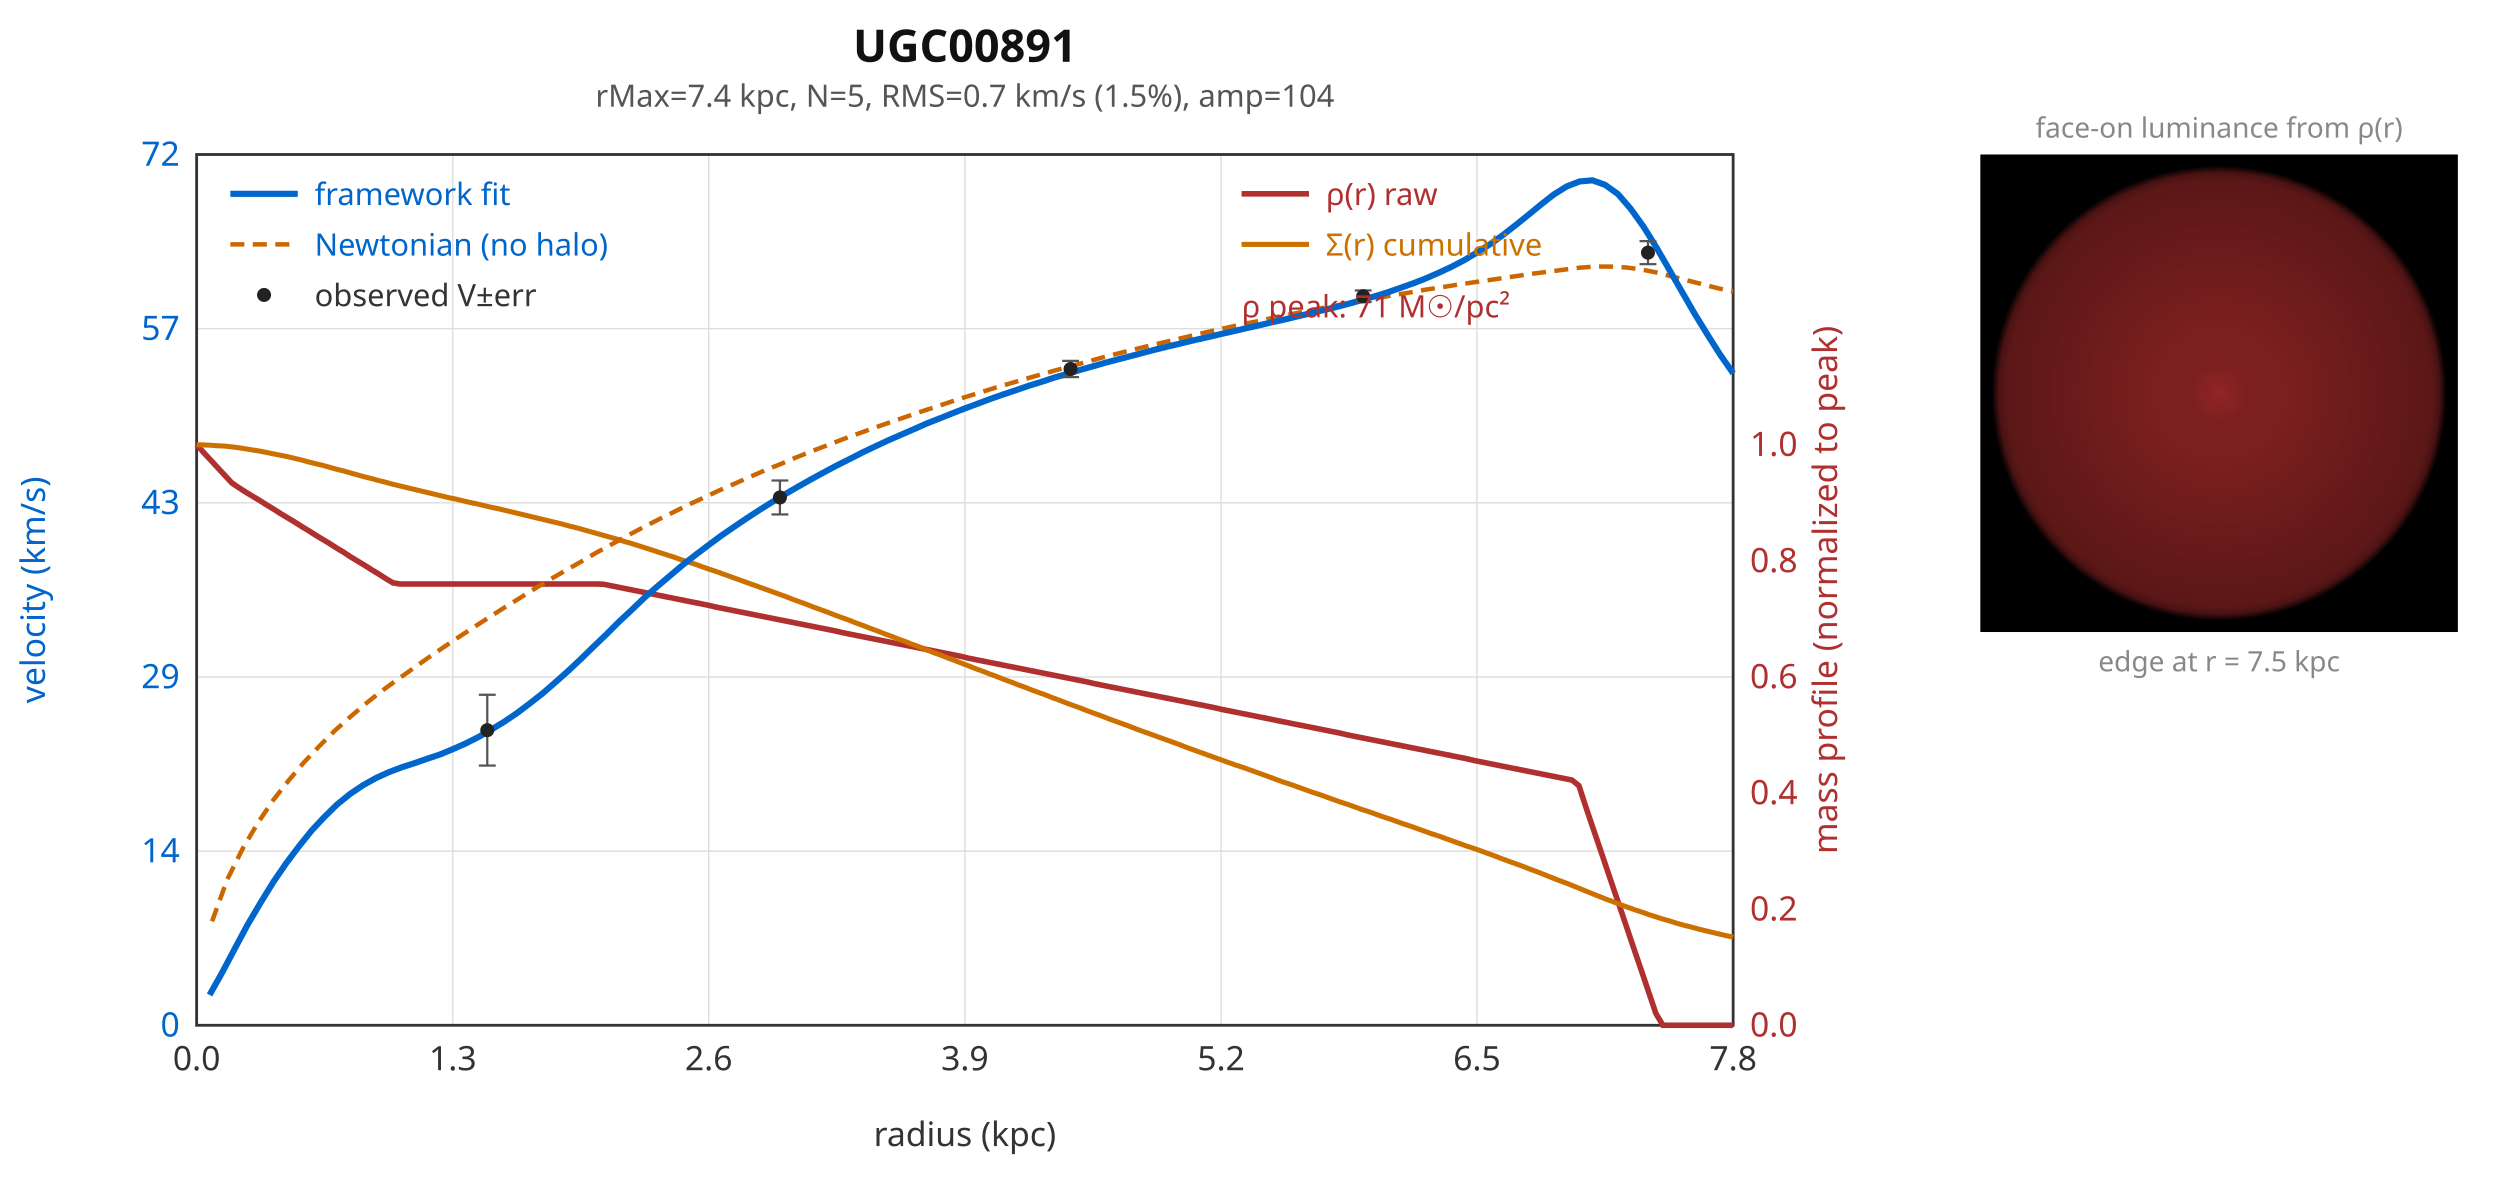
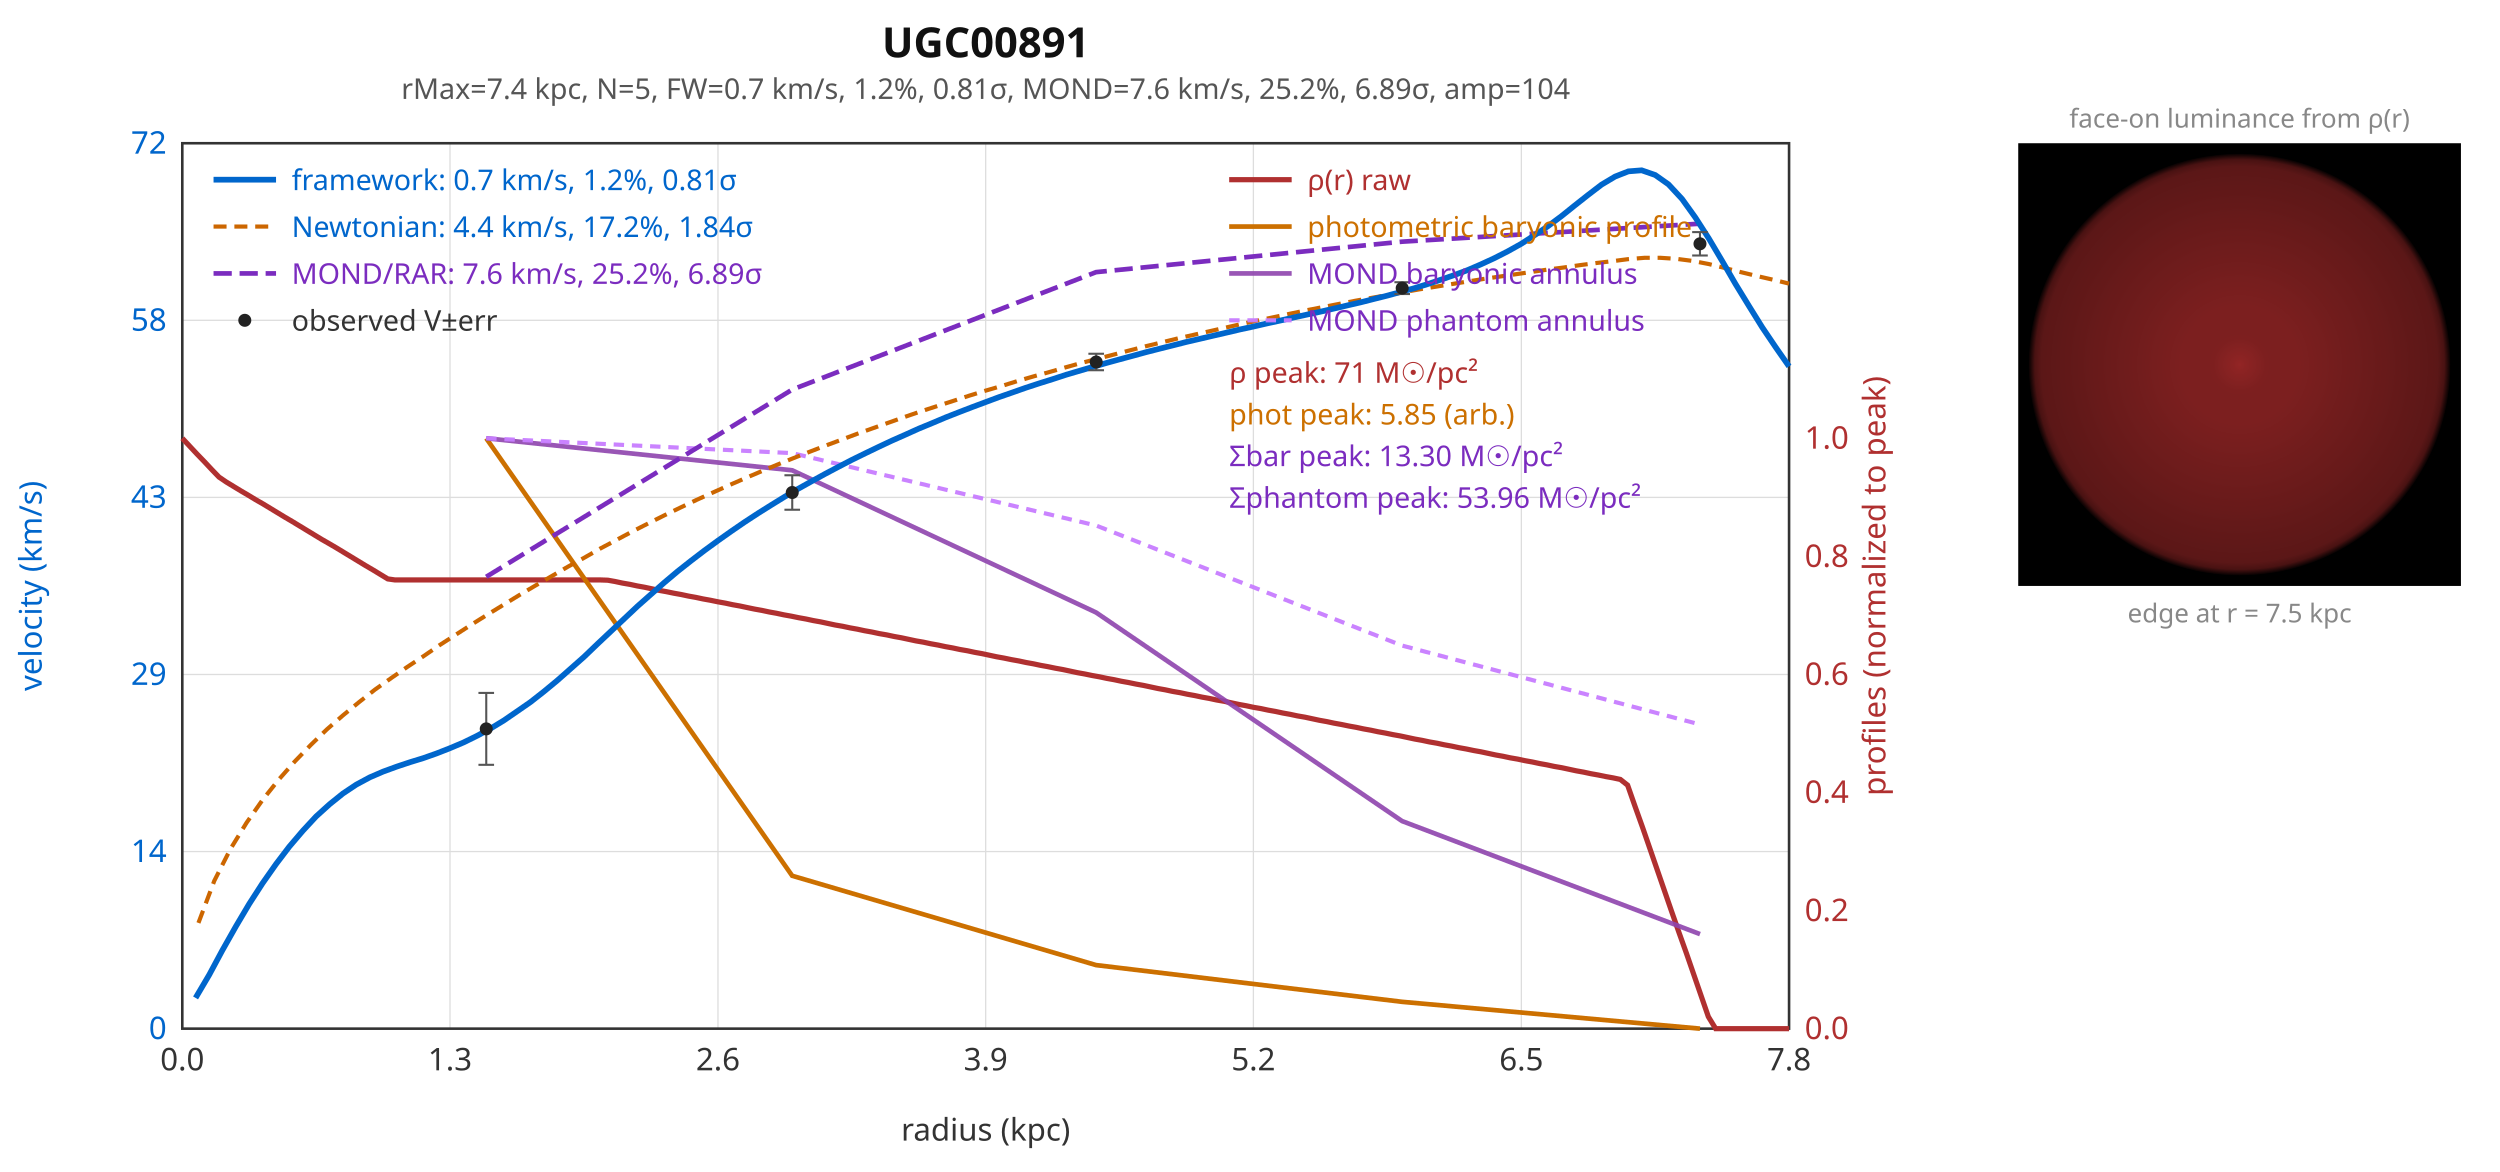
- <svg xmlns="http://www.w3.org/2000/svg" viewBox="0 0 890 420" width="890" height="420" font-family="sans-serif" font-size="12">
+ <svg xmlns="http://www.w3.org/2000/svg" viewBox="0 0 960 450" width="960" height="450" font-family="sans-serif" font-size="12">
  <style>
  .ax { stroke: #333; stroke-width: 1; fill: none; }
  .grid { stroke: #ddd; stroke-width: 0.5; fill: none; }
  .lbl { fill: #333; }
  .lbl-l { fill: #0066cc; }
  .lbl-r { fill: #b03030; }
  .obs { fill: #222; }
  .err { stroke: #555; stroke-width: 0.8; fill: none; }
  .fw { stroke: #0066cc; stroke-width: 2.2; fill: none; }
  .nt { stroke: #cc6600; stroke-width: 1.6; fill: none; stroke-dasharray: 5,3; }
-   .lbl-s { fill: #cc7000; }
+   .mond { stroke: #7b2cbf; stroke-width: 1.8; fill: none; stroke-dasharray: 7,3; }
+   .lbl-p { fill: #cc7000; }
+   .lbl-m { fill: #7b2cbf; }
  .rho { stroke: #b03030; stroke-width: 2.0; fill: none; }
-   .sig { stroke: #cc7000; stroke-width: 1.8; fill: none; }
+   .phot { stroke: #cc7000; stroke-width: 1.8; fill: none; }
+   .mbar { stroke: #8e44ad; stroke-width: 1.8; fill: none; opacity: 0.9; }
+   .mph { stroke: #c77dff; stroke-width: 1.6; fill: none; stroke-dasharray: 4,3; opacity: 0.95; }
  .title { fill: #111; font-size: 16px; font-weight: 600; }
  .subtitle { fill: #555; font-size: 11px; }
  .preview-bg { fill: #000; }
  .preview-lbl { fill: #888; font-size: 10px; }
  .legend { font-size: 11px; }
</style>
-   <text x="343.5" y="22" text-anchor="middle" class="title">UGC00891</text>
-   <text x="343.5" y="38" text-anchor="middle" class="subtitle">rMax=7.4 kpc, N=5, RMS=0.7 km/s (1.5%), amp=104</text>
-   <line x1="70" y1="365.0" x2="617" y2="365.0" class="grid" />
-   <text x="64" y="369.0" text-anchor="end" class="lbl-l">0</text>
-   <line x1="70" y1="303.0" x2="617" y2="303.0" class="grid" />
-   <text x="64" y="307.0" text-anchor="end" class="lbl-l">14</text>
-   <line x1="70" y1="241.0" x2="617" y2="241.0" class="grid" />
-   <text x="64" y="245.0" text-anchor="end" class="lbl-l">29</text>
-   <line x1="70" y1="179.0" x2="617" y2="179.0" class="grid" />
-   <text x="64" y="183.0" text-anchor="end" class="lbl-l">43</text>
-   <line x1="70" y1="117.0" x2="617" y2="117.0" class="grid" />
-   <text x="64" y="121.0" text-anchor="end" class="lbl-l">57</text>
-   <line x1="70" y1="55.0" x2="617" y2="55.0" class="grid" />
+   <text x="378.5" y="22" text-anchor="middle" class="title">UGC00891</text>
+   <text x="378.5" y="38" text-anchor="middle" class="subtitle">rMax=7.4 kpc, N=5, FW=0.7 km/s, 1.2%, 0.81σ, MOND=7.6 km/s, 25.2%, 6.89σ, amp=104</text>
+   <line x1="70" y1="395.0" x2="687" y2="395.0" class="grid" />
+   <text x="64" y="399.0" text-anchor="end" class="lbl-l">0</text>
+   <line x1="70" y1="327.0" x2="687" y2="327.0" class="grid" />
+   <text x="64" y="331.0" text-anchor="end" class="lbl-l">14</text>
+   <line x1="70" y1="259.0" x2="687" y2="259.0" class="grid" />
+   <text x="64" y="263.0" text-anchor="end" class="lbl-l">29</text>
+   <line x1="70" y1="191.0" x2="687" y2="191.0" class="grid" />
+   <text x="64" y="195.0" text-anchor="end" class="lbl-l">43</text>
+   <line x1="70" y1="123.0" x2="687" y2="123.0" class="grid" />
+   <text x="64" y="127.0" text-anchor="end" class="lbl-l">58</text>
+   <line x1="70" y1="55.0" x2="687" y2="55.0" class="grid" />
  <text x="64" y="59.0" text-anchor="end" class="lbl-l">72</text>
-   <text x="623" y="369.0" text-anchor="start" class="lbl-r">0.0</text>
-   <text x="623" y="327.7" text-anchor="start" class="lbl-r">0.2</text>
-   <text x="623" y="286.3" text-anchor="start" class="lbl-r">0.4</text>
-   <text x="623" y="245.0" text-anchor="start" class="lbl-r">0.6</text>
-   <text x="623" y="203.7" text-anchor="start" class="lbl-r">0.8</text>
-   <text x="623" y="162.3" text-anchor="start" class="lbl-r">1.0</text>
-   <line x1="70.0" y1="55" x2="70.0" y2="365" class="grid" />
-   <text x="70.0" y="381" text-anchor="middle" class="lbl">0.0</text>
-   <line x1="161.2" y1="55" x2="161.2" y2="365" class="grid" />
-   <text x="161.2" y="381" text-anchor="middle" class="lbl">1.3</text>
-   <line x1="252.3" y1="55" x2="252.3" y2="365" class="grid" />
-   <text x="252.3" y="381" text-anchor="middle" class="lbl">2.6</text>
-   <line x1="343.5" y1="55" x2="343.5" y2="365" class="grid" />
-   <text x="343.5" y="381" text-anchor="middle" class="lbl">3.9</text>
-   <line x1="434.7" y1="55" x2="434.7" y2="365" class="grid" />
-   <text x="434.7" y="381" text-anchor="middle" class="lbl">5.2</text>
-   <line x1="525.8" y1="55" x2="525.8" y2="365" class="grid" />
-   <text x="525.8" y="381" text-anchor="middle" class="lbl">6.5</text>
-   <line x1="617.0" y1="55" x2="617.0" y2="365" class="grid" />
-   <text x="617.0" y="381" text-anchor="middle" class="lbl">7.8</text>
-   <text x="343.5" y="408" text-anchor="middle" class="lbl">radius (kpc)</text>
-   <text x="16" y="210" text-anchor="middle" class="lbl-l" transform="rotate(-90, 16, 210)">velocity (km/s)</text>
-   <text x="654" y="210" text-anchor="middle" class="lbl-r" transform="rotate(-90, 654, 210)">mass profile (normalized to peak)</text>
-   <rect x="70" y="55" width="547" height="310" class="ax" />
-   <path d="M 70.0,158.3 L 72.5,161.1 L 75.0,163.8 L 77.5,166.5 L 80.0,169.2 L 82.5,171.9 L 85.0,173.6 L 87.5,175.2 L 90.0,176.7 L 92.5,178.2 L 95.0,179.8 L 97.5,181.3 L 100.0,182.9 L 102.5,184.4 L 105.0,185.9 L 107.5,187.5 L 110.0,189.0 L 112.5,190.6 L 115.0,192.1 L 117.5,193.6 L 120.0,195.2 L 122.5,196.7 L 124.9,198.3 L 127.4,199.8 L 129.9,201.3 L 132.4,202.9 L 134.9,204.4 L 137.4,206.0 L 139.9,207.5 L 142.4,207.9 L 144.9,207.9 L 147.4,207.9 L 149.9,207.9 L 152.4,207.9 L 154.9,207.9 L 157.4,207.9 L 159.9,207.9 L 162.4,207.9 L 164.9,207.9 L 167.4,207.9 L 169.9,207.9 L 172.4,207.9 L 174.9,207.9 L 177.4,207.9 L 179.9,207.9 L 182.4,207.9 L 184.9,207.9 L 187.4,207.9 L 189.9,207.9 L 192.4,207.9 L 194.9,207.9 L 197.4,207.9 L 199.9,207.9 L 202.4,207.9 L 204.9,207.9 L 207.4,207.9 L 209.9,207.9 L 212.4,207.9 L 214.9,208.0 L 217.4,208.5 L 219.9,209.0 L 222.4,209.5 L 224.9,210.0 L 227.4,210.5 L 229.9,211.0 L 232.4,211.5 L 234.8,212.0 L 237.3,212.5 L 239.8,213.0 L 242.3,213.5 L 244.8,214.0 L 247.3,214.5 L 249.8,215.0 L 252.3,215.5 L 254.8,216.1 L 257.3,216.6 L 259.8,217.1 L 262.3,217.6 L 264.8,218.1 L 267.3,218.6 L 269.8,219.1 L 272.3,219.6 L 274.8,220.1 L 277.3,220.6 L 279.8,221.1 L 282.3,221.6 L 284.8,222.1 L 287.3,222.6 L 289.8,223.1 L 292.3,223.6 L 294.8,224.1 L 297.3,224.6 L 299.8,225.2 L 302.3,225.7 L 304.8,226.2 L 307.3,226.7 L 309.8,227.2 L 312.3,227.7 L 314.8,228.2 L 317.3,228.7 L 319.8,229.2 L 322.3,229.7 L 324.8,230.2 L 327.3,230.7 L 329.8,231.2 L 332.3,231.7 L 334.8,232.2 L 337.3,232.7 L 339.8,233.2 L 342.3,233.7 L 344.7,234.3 L 347.2,234.8 L 349.7,235.3 L 352.2,235.8 L 354.7,236.3 L 357.2,236.8 L 359.7,237.3 L 362.2,237.8 L 364.7,238.3 L 367.2,238.8 L 369.7,239.3 L 372.2,239.8 L 374.7,240.3 L 377.2,240.8 L 379.7,241.3 L 382.2,241.8 L 384.7,242.3 L 387.2,242.8 L 389.7,243.4 L 392.2,243.9 L 394.7,244.4 L 397.2,244.9 L 399.7,245.4 L 402.2,245.9 L 404.7,246.4 L 407.2,246.9 L 409.7,247.4 L 412.2,247.9 L 414.7,248.4 L 417.2,248.9 L 419.7,249.4 L 422.2,249.9 L 424.7,250.4 L 427.2,250.9 L 429.7,251.4 L 432.2,251.9 L 434.7,252.5 L 437.2,253.0 L 439.7,253.5 L 442.2,254.0 L 444.7,254.5 L 447.2,255.0 L 449.7,255.5 L 452.2,256.0 L 454.6,256.5 L 457.1,257.0 L 459.6,257.5 L 462.1,258.0 L 464.6,258.5 L 467.1,259.0 L 469.6,259.5 L 472.1,260.0 L 474.6,260.5 L 477.1,261.0 L 479.6,261.6 L 482.1,262.1 L 484.6,262.6 L 487.1,263.1 L 489.6,263.6 L 492.1,264.1 L 494.6,264.6 L 497.1,265.1 L 499.6,265.6 L 502.1,266.1 L 504.6,266.6 L 507.1,267.1 L 509.6,267.6 L 512.1,268.1 L 514.6,268.6 L 517.1,269.1 L 519.6,269.6 L 522.1,270.1 L 524.6,270.7 L 527.1,271.2 L 529.6,271.7 L 532.1,272.2 L 534.6,272.7 L 537.1,273.2 L 539.6,273.7 L 542.1,274.2 L 544.6,274.7 L 547.1,275.2 L 549.6,275.7 L 552.1,276.2 L 554.6,276.7 L 557.1,277.2 L 559.6,277.7 L 562.1,279.7 L 564.5,287.1 L 567.0,294.5 L 569.5,301.8 L 572.0,309.2 L 574.5,316.6 L 577.0,323.9 L 579.5,331.3 L 582.0,338.7 L 584.5,346.0 L 587.0,353.4 L 589.5,360.8 L 592.0,365.0 L 594.5,365.0 L 597.0,365.0 L 599.5,365.0 L 602.0,365.0 L 604.5,365.0 L 607.0,365.0 L 609.5,365.0 L 612.0,365.0 L 614.5,365.0 L 617.0,365.0" class="rho" />
-   <path d="M 70.0,158.3 L 72.5,158.4 L 75.0,158.5 L 77.5,158.7 L 80.0,158.8 L 82.5,159.1 L 85.0,159.4 L 87.5,159.8 L 90.0,160.2 L 92.5,160.6 L 95.0,161.1 L 97.5,161.6 L 100.0,162.1 L 102.5,162.6 L 105.0,163.2 L 107.5,163.8 L 110.0,164.5 L 112.5,165.1 L 115.0,165.7 L 117.5,166.4 L 120.0,167.1 L 122.5,167.7 L 124.9,168.4 L 127.4,169.1 L 129.9,169.8 L 132.4,170.4 L 134.9,171.1 L 137.4,171.7 L 139.9,172.4 L 142.4,173.0 L 144.9,173.6 L 147.4,174.2 L 149.9,174.8 L 152.4,175.4 L 154.9,176.0 L 157.4,176.6 L 159.9,177.2 L 162.4,177.7 L 164.9,178.3 L 167.4,178.9 L 169.9,179.4 L 172.4,180.0 L 174.9,180.6 L 177.4,181.1 L 179.9,181.7 L 182.4,182.3 L 184.9,182.9 L 187.4,183.5 L 189.9,184.1 L 192.4,184.7 L 194.9,185.3 L 197.4,185.9 L 199.9,186.5 L 202.4,187.2 L 204.9,187.8 L 207.4,188.5 L 209.9,189.2 L 212.4,189.9 L 214.9,190.6 L 217.4,191.3 L 219.9,192.0 L 222.4,192.8 L 224.9,193.5 L 227.4,194.3 L 229.9,195.1 L 232.4,195.9 L 234.8,196.7 L 237.3,197.5 L 239.8,198.3 L 242.3,199.2 L 244.8,200.0 L 247.3,200.8 L 249.8,201.7 L 252.3,202.6 L 254.8,203.4 L 257.3,204.3 L 259.8,205.2 L 262.3,206.1 L 264.8,207.0 L 267.3,207.9 L 269.8,208.8 L 272.3,209.7 L 274.8,210.6 L 277.3,211.5 L 279.8,212.4 L 282.3,213.4 L 284.8,214.3 L 287.3,215.2 L 289.8,216.2 L 292.3,217.1 L 294.8,218.0 L 297.3,219.0 L 299.8,219.9 L 302.3,220.8 L 304.8,221.8 L 307.3,222.7 L 309.8,223.7 L 312.3,224.6 L 314.8,225.6 L 317.3,226.5 L 319.8,227.5 L 322.3,228.4 L 324.8,229.4 L 327.3,230.3 L 329.8,231.3 L 332.3,232.3 L 334.8,233.2 L 337.3,234.2 L 339.8,235.1 L 342.3,236.1 L 344.7,237.0 L 347.2,238.0 L 349.7,238.9 L 352.2,239.9 L 354.7,240.8 L 357.2,241.8 L 359.7,242.7 L 362.2,243.7 L 364.7,244.6 L 367.2,245.6 L 369.7,246.5 L 372.2,247.4 L 374.7,248.4 L 377.2,249.3 L 379.7,250.3 L 382.2,251.2 L 384.7,252.1 L 387.2,253.1 L 389.7,254.0 L 392.2,254.9 L 394.7,255.9 L 397.2,256.8 L 399.7,257.7 L 402.2,258.6 L 404.7,259.6 L 407.2,260.5 L 409.7,261.4 L 412.2,262.3 L 414.7,263.2 L 417.2,264.1 L 419.7,265.0 L 422.2,266.0 L 424.7,266.9 L 427.2,267.8 L 429.7,268.7 L 432.2,269.6 L 434.7,270.5 L 437.2,271.4 L 439.7,272.3 L 442.2,273.1 L 444.7,274.0 L 447.2,274.9 L 449.7,275.8 L 452.2,276.7 L 454.6,277.6 L 457.1,278.5 L 459.6,279.3 L 462.1,280.2 L 464.6,281.1 L 467.1,282.0 L 469.6,282.8 L 472.1,283.7 L 474.6,284.6 L 477.1,285.5 L 479.6,286.3 L 482.1,287.2 L 484.6,288.1 L 487.1,288.9 L 489.6,289.8 L 492.1,290.7 L 494.6,291.5 L 497.1,292.4 L 499.6,293.3 L 502.1,294.1 L 504.6,295.0 L 507.1,295.9 L 509.6,296.8 L 512.1,297.6 L 514.6,298.5 L 517.1,299.4 L 519.6,300.3 L 522.1,301.2 L 524.6,302.0 L 527.1,302.9 L 529.6,303.8 L 532.1,304.7 L 534.6,305.7 L 537.1,306.6 L 539.6,307.5 L 542.1,308.4 L 544.6,309.4 L 547.1,310.3 L 549.6,311.3 L 552.1,312.3 L 554.6,313.3 L 557.1,314.2 L 559.6,315.2 L 562.1,316.2 L 564.5,317.2 L 567.0,318.2 L 569.5,319.2 L 572.0,320.2 L 574.5,321.1 L 577.0,322.1 L 579.5,323.0 L 582.0,323.9 L 584.5,324.7 L 587.0,325.6 L 589.5,326.4 L 592.0,327.2 L 594.5,327.9 L 597.0,328.7 L 599.5,329.4 L 602.0,330.0 L 604.5,330.7 L 607.0,331.3 L 609.5,331.9 L 612.0,332.5 L 614.5,333.1 L 617.0,333.6" class="sig" />
-   <path d="M 75.5,328.0 L 80.9,313.1 L 86.4,302.1 L 91.9,292.8 L 97.3,284.8 L 102.8,277.8 L 108.3,271.3 L 113.8,265.5 L 119.2,260.1 L 124.7,255.2 L 130.2,250.5 L 135.6,246.2 L 141.1,242.2 L 146.6,238.3 L 152.1,234.4 L 157.5,230.7 L 163.0,227.0 L 168.5,223.4 L 173.9,219.9 L 179.4,216.4 L 184.9,213.0 L 190.3,209.6 L 195.8,206.3 L 201.3,203.1 L 206.8,200.0 L 212.2,196.8 L 217.7,193.8 L 223.2,190.8 L 228.6,187.9 L 234.1,185.1 L 239.6,182.4 L 245.0,179.7 L 250.5,177.2 L 256.0,174.6 L 261.5,172.2 L 266.9,169.8 L 272.4,167.4 L 277.9,165.2 L 283.3,162.9 L 288.8,160.7 L 294.3,158.6 L 299.7,156.5 L 305.2,154.5 L 310.7,152.5 L 316.1,150.6 L 321.6,148.7 L 327.1,146.8 L 332.6,145.0 L 338.0,143.2 L 343.5,141.4 L 349.0,139.7 L 354.4,138.0 L 359.9,136.4 L 365.4,134.8 L 370.9,133.2 L 376.3,131.7 L 381.8,130.2 L 387.3,128.7 L 392.7,127.2 L 398.2,125.8 L 403.7,124.4 L 409.1,123.1 L 414.6,121.8 L 420.1,120.5 L 425.6,119.2 L 431.0,117.9 L 436.5,116.7 L 442.0,115.5 L 447.4,114.4 L 452.9,113.2 L 458.4,112.1 L 463.8,111.0 L 469.3,109.9 L 474.8,108.9 L 480.3,107.9 L 485.7,106.9 L 491.2,105.9 L 496.7,105.0 L 502.1,104.1 L 507.6,103.1 L 513.1,102.3 L 518.5,101.4 L 524.0,100.6 L 529.5,99.8 L 535.0,99.0 L 540.4,98.2 L 545.9,97.4 L 551.4,96.7 L 556.8,96.0 L 562.3,95.3 L 567.8,94.9 L 573.2,94.9 L 578.7,95.2 L 584.2,95.9 L 589.7,97.0 L 595.1,98.4 L 600.6,99.8 L 606.1,101.2 L 611.5,102.6 L 617.0,103.8" class="nt" />
-   <path d="M 74.6,354.2 L 79.1,346.2 L 83.7,337.5 L 88.2,329.1 L 92.8,321.3 L 97.3,314.0 L 101.9,307.3 L 106.5,301.2 L 111.0,295.6 L 115.6,290.7 L 120.1,286.3 L 124.7,282.6 L 129.3,279.5 L 133.8,277.0 L 138.4,274.9 L 142.9,273.2 L 147.5,271.7 L 152.1,270.1 L 156.6,268.6 L 161.2,266.7 L 165.7,264.7 L 170.3,262.4 L 174.8,259.8 L 179.4,257.0 L 184.0,253.9 L 188.5,250.5 L 193.1,246.9 L 197.6,243.0 L 202.2,238.9 L 206.8,234.6 L 211.3,230.2 L 215.9,225.8 L 220.4,221.3 L 225.0,217.0 L 229.5,212.7 L 234.1,208.7 L 238.7,204.8 L 243.2,201.0 L 247.8,197.4 L 252.3,194.0 L 256.9,190.6 L 261.4,187.5 L 266.0,184.4 L 270.6,181.4 L 275.1,178.6 L 279.7,175.8 L 284.2,173.2 L 288.8,170.6 L 293.4,168.1 L 297.9,165.7 L 302.5,163.4 L 307.0,161.1 L 311.6,158.9 L 316.1,156.8 L 320.7,154.8 L 325.3,152.8 L 329.8,150.8 L 334.4,149.0 L 338.9,147.2 L 343.5,145.4 L 348.1,143.7 L 352.6,142.0 L 357.2,140.4 L 361.7,138.9 L 366.3,137.3 L 370.9,135.9 L 375.4,134.4 L 380.0,133.1 L 384.5,131.7 L 389.1,130.4 L 393.6,129.1 L 398.2,127.9 L 402.8,126.7 L 407.3,125.5 L 411.9,124.3 L 416.4,123.2 L 421.0,122.1 L 425.6,121.0 L 430.1,120.0 L 434.7,118.9 L 439.2,117.9 L 443.8,116.8 L 448.3,115.8 L 452.9,114.7 L 457.5,113.7 L 462.0,112.6 L 466.6,111.5 L 471.1,110.4 L 475.7,109.3 L 480.3,108.1 L 484.8,106.8 L 489.4,105.5 L 493.9,104.1 L 498.5,102.5 L 503.0,100.9 L 507.6,99.1 L 512.2,97.1 L 516.7,95.0 L 521.3,92.6 L 525.8,89.9 L 530.4,87.0 L 535.0,83.7 L 539.5,80.2 L 544.1,76.5 L 548.6,72.8 L 553.2,69.2 L 557.7,66.4 L 562.3,64.6 L 566.9,64.2 L 571.4,65.8 L 576.0,69.1 L 580.5,74.3 L 585.1,80.7 L 589.7,88.1 L 594.2,95.9 L 598.8,103.9 L 603.3,111.7 L 607.9,119.2 L 612.4,126.3 L 617.0,132.9" class="fw" />
-   <line x1="173.47" y1="247.34" x2="173.47" y2="272.54" class="err" />
-   <line x1="170.47" y1="247.34" x2="176.47" y2="247.34" class="err" />
-   <line x1="170.47" y1="272.54" x2="176.47" y2="272.54" class="err" />
-   <circle cx="173.47" cy="259.94" r="2.5" class="obs" />
-   <line x1="277.65" y1="171.06" x2="277.65" y2="183.14" class="err" />
-   <line x1="274.65" y1="171.06" x2="280.65" y2="171.06" class="err" />
-   <line x1="274.65" y1="183.14" x2="280.65" y2="183.14" class="err" />
-   <circle cx="277.65" cy="177.10" r="2.5" class="obs" />
-   <line x1="381.12" y1="128.47" x2="381.12" y2="134.25" class="err" />
-   <line x1="378.12" y1="128.47" x2="384.12" y2="128.47" class="err" />
-   <line x1="378.12" y1="134.25" x2="384.12" y2="134.25" class="err" />
-   <circle cx="381.12" cy="131.36" r="2.5" class="obs" />
-   <line x1="485.30" y1="103.40" x2="485.30" y2="107.55" class="err" />
-   <line x1="482.30" y1="103.40" x2="488.30" y2="103.40" class="err" />
-   <line x1="482.30" y1="107.55" x2="488.30" y2="107.55" class="err" />
-   <circle cx="485.30" cy="105.48" r="2.5" class="obs" />
-   <line x1="586.68" y1="85.84" x2="586.68" y2="94.04" class="err" />
-   <line x1="583.68" y1="85.84" x2="589.68" y2="85.84" class="err" />
-   <line x1="583.68" y1="94.04" x2="589.68" y2="94.04" class="err" />
-   <circle cx="586.68" cy="89.94" r="2.5" class="obs" />
+   <text x="693" y="399.0" text-anchor="start" class="lbl-r">0.0</text>
+   <text x="693" y="353.7" text-anchor="start" class="lbl-r">0.2</text>
+   <text x="693" y="308.3" text-anchor="start" class="lbl-r">0.4</text>
+   <text x="693" y="263.0" text-anchor="start" class="lbl-r">0.6</text>
+   <text x="693" y="217.7" text-anchor="start" class="lbl-r">0.8</text>
+   <text x="693" y="172.3" text-anchor="start" class="lbl-r">1.0</text>
+   <line x1="70.0" y1="55" x2="70.0" y2="395" class="grid" />
+   <text x="70.0" y="411" text-anchor="middle" class="lbl">0.0</text>
+   <line x1="172.8" y1="55" x2="172.8" y2="395" class="grid" />
+   <text x="172.8" y="411" text-anchor="middle" class="lbl">1.3</text>
+   <line x1="275.7" y1="55" x2="275.7" y2="395" class="grid" />
+   <text x="275.7" y="411" text-anchor="middle" class="lbl">2.6</text>
+   <line x1="378.5" y1="55" x2="378.5" y2="395" class="grid" />
+   <text x="378.5" y="411" text-anchor="middle" class="lbl">3.9</text>
+   <line x1="481.3" y1="55" x2="481.3" y2="395" class="grid" />
+   <text x="481.3" y="411" text-anchor="middle" class="lbl">5.2</text>
+   <line x1="584.2" y1="55" x2="584.2" y2="395" class="grid" />
+   <text x="584.2" y="411" text-anchor="middle" class="lbl">6.5</text>
+   <line x1="687.0" y1="55" x2="687.0" y2="395" class="grid" />
+   <text x="687.0" y="411" text-anchor="middle" class="lbl">7.8</text>
+   <text x="378.5" y="438" text-anchor="middle" class="lbl">radius (kpc)</text>
+   <text x="16" y="225" text-anchor="middle" class="lbl-l" transform="rotate(-90, 16, 225)">velocity (km/s)</text>
+   <text x="724" y="225" text-anchor="middle" class="lbl-r" transform="rotate(-90, 724, 225)">profiles (normalized to peak)</text>
+   <rect x="70" y="55" width="617" height="340" class="ax" />
+   <path d="M 70.0,168.3 L 72.8,171.3 L 75.6,174.3 L 78.5,177.3 L 81.3,180.3 L 84.1,183.2 L 86.9,185.1 L 89.7,186.8 L 92.5,188.5 L 95.4,190.2 L 98.2,191.9 L 101.0,193.5 L 103.8,195.2 L 106.6,196.9 L 109.4,198.6 L 112.3,200.3 L 115.1,202.0 L 117.9,203.7 L 120.7,205.4 L 123.5,207.1 L 126.3,208.7 L 129.2,210.4 L 132.0,212.1 L 134.8,213.8 L 137.6,215.5 L 140.4,217.2 L 143.3,218.9 L 146.1,220.6 L 148.9,222.3 L 151.7,222.7 L 154.5,222.7 L 157.3,222.7 L 160.2,222.7 L 163.0,222.7 L 165.8,222.7 L 168.6,222.7 L 171.4,222.7 L 174.2,222.7 L 177.1,222.7 L 179.9,222.7 L 182.7,222.7 L 185.5,222.7 L 188.3,222.7 L 191.1,222.7 L 194.0,222.7 L 196.8,222.7 L 199.6,222.7 L 202.4,222.7 L 205.2,222.7 L 208.1,222.7 L 210.9,222.7 L 213.7,222.7 L 216.5,222.7 L 219.3,222.7 L 222.1,222.7 L 225.0,222.7 L 227.8,222.7 L 230.6,222.7 L 233.4,222.8 L 236.2,223.3 L 239.0,223.9 L 241.9,224.4 L 244.7,225.0 L 247.5,225.5 L 250.3,226.1 L 253.1,226.7 L 255.9,227.2 L 258.8,227.8 L 261.6,228.3 L 264.4,228.9 L 267.2,229.4 L 270.0,230.0 L 272.8,230.5 L 275.7,231.1 L 278.5,231.6 L 281.3,232.2 L 284.1,232.7 L 286.9,233.3 L 289.8,233.9 L 292.6,234.4 L 295.4,235.0 L 298.2,235.5 L 301.0,236.1 L 303.8,236.6 L 306.7,237.2 L 309.5,237.7 L 312.3,238.3 L 315.1,238.8 L 317.9,239.4 L 320.7,240.0 L 323.6,240.5 L 326.4,241.1 L 329.2,241.6 L 332.0,242.2 L 334.8,242.7 L 337.6,243.3 L 340.5,243.8 L 343.3,244.4 L 346.1,244.9 L 348.9,245.5 L 351.7,246.1 L 354.6,246.6 L 357.4,247.2 L 360.2,247.7 L 363.0,248.3 L 365.8,248.8 L 368.6,249.4 L 371.5,249.9 L 374.3,250.5 L 377.1,251.0 L 379.9,251.6 L 382.7,252.2 L 385.5,252.7 L 388.4,253.3 L 391.2,253.8 L 394.0,254.4 L 396.8,254.9 L 399.6,255.5 L 402.4,256.0 L 405.3,256.6 L 408.1,257.1 L 410.9,257.7 L 413.7,258.3 L 416.5,258.8 L 419.4,259.4 L 422.2,259.9 L 425.0,260.5 L 427.8,261.0 L 430.6,261.6 L 433.4,262.1 L 436.3,262.7 L 439.1,263.2 L 441.9,263.8 L 444.7,264.4 L 447.5,264.9 L 450.3,265.5 L 453.2,266.0 L 456.0,266.6 L 458.8,267.1 L 461.6,267.7 L 464.4,268.2 L 467.2,268.8 L 470.1,269.3 L 472.9,269.9 L 475.7,270.5 L 478.5,271.0 L 481.3,271.6 L 484.2,272.1 L 487.0,272.7 L 489.8,273.2 L 492.6,273.8 L 495.4,274.3 L 498.2,274.9 L 501.1,275.4 L 503.9,276.0 L 506.7,276.6 L 509.5,277.1 L 512.3,277.7 L 515.1,278.2 L 518.0,278.8 L 520.8,279.3 L 523.6,279.9 L 526.4,280.4 L 529.2,281.0 L 532.0,281.5 L 534.9,282.1 L 537.7,282.6 L 540.5,283.2 L 543.3,283.8 L 546.1,284.3 L 548.9,284.9 L 551.8,285.4 L 554.6,286.0 L 557.4,286.5 L 560.2,287.1 L 563.0,287.6 L 565.9,288.2 L 568.7,288.7 L 571.5,289.3 L 574.3,289.9 L 577.1,290.4 L 579.9,291.0 L 582.8,291.5 L 585.6,292.1 L 588.4,292.6 L 591.2,293.2 L 594.0,293.7 L 596.8,294.3 L 599.7,294.8 L 602.5,295.4 L 605.3,296.0 L 608.1,296.5 L 610.9,297.1 L 613.7,297.6 L 616.6,298.2 L 619.4,298.7 L 622.2,299.3 L 625.0,301.5 L 627.8,309.5 L 630.7,317.6 L 633.5,325.7 L 636.3,333.8 L 639.1,341.9 L 641.9,350.0 L 644.7,358.0 L 647.6,366.1 L 650.4,374.2 L 653.2,382.3 L 656.0,390.4 L 658.8,395.0 L 661.6,395.0 L 664.5,395.0 L 667.3,395.0 L 670.1,395.0 L 672.9,395.0 L 675.7,395.0 L 678.5,395.0 L 681.4,395.0 L 684.2,395.0 L 687.0,395.0" class="rho" />
+   <path d="M 186.7,168.3 L 304.2,336.3 L 420.9,370.6 L 538.4,384.7 L 652.8,395.0" class="phot" />
+   <path d="M 186.7,168.3 L 304.2,180.6 L 420.9,235.2 L 538.4,315.3 L 652.8,358.7" class="mbar" />
+   <path d="M 186.7,168.3 L 304.2,174.0 L 420.9,201.8 L 538.4,247.9 L 652.8,278.2" class="mph" />
+   <path d="M 76.2,354.4 L 82.3,338.2 L 88.5,326.0 L 94.7,315.9 L 100.8,307.2 L 107.0,299.4 L 113.2,292.4 L 119.4,286.0 L 125.5,280.1 L 131.7,274.7 L 137.9,269.6 L 144.0,264.8 L 150.2,260.4 L 156.4,256.1 L 162.6,252.0 L 168.7,247.8 L 174.9,243.8 L 181.1,239.8 L 187.2,236.0 L 193.4,232.2 L 199.6,228.4 L 205.7,224.8 L 211.9,221.2 L 218.1,217.6 L 224.3,214.2 L 230.4,210.7 L 236.6,207.4 L 242.8,204.1 L 248.9,201.0 L 255.1,197.9 L 261.3,194.9 L 267.4,192.0 L 273.6,189.2 L 279.8,186.4 L 286.0,183.7 L 292.1,181.1 L 298.3,178.5 L 304.5,176.0 L 310.6,173.6 L 316.8,171.2 L 323.0,168.9 L 329.1,166.6 L 335.3,164.4 L 341.5,162.2 L 347.7,160.0 L 353.8,157.9 L 360.0,155.9 L 366.2,153.9 L 372.3,151.9 L 378.5,150.0 L 384.7,148.2 L 390.8,146.3 L 397.0,144.5 L 403.2,142.8 L 409.4,141.0 L 415.5,139.3 L 421.7,137.7 L 427.9,136.1 L 434.0,134.5 L 440.2,132.9 L 446.4,131.4 L 452.5,129.9 L 458.7,128.5 L 464.9,127.1 L 471.1,125.7 L 477.2,124.3 L 483.4,123.0 L 489.6,121.7 L 495.7,120.4 L 501.9,119.1 L 508.1,117.9 L 514.2,116.7 L 520.4,115.5 L 526.6,114.4 L 532.8,113.3 L 538.9,112.2 L 545.1,111.1 L 551.3,110.1 L 557.4,109.1 L 563.6,108.1 L 569.8,107.1 L 575.9,106.2 L 582.1,105.3 L 588.3,104.4 L 594.4,103.5 L 600.6,102.7 L 606.8,101.8 L 613.0,101.0 L 619.1,100.3 L 625.3,99.5 L 631.5,99.0 L 637.6,99.0 L 643.8,99.4 L 650.0,100.2 L 656.2,101.4 L 662.3,102.9 L 668.5,104.5 L 674.7,106.0 L 680.8,107.4 L 687.0,108.9" class="nt" />
+   <path d="M 186.7,221.5 L 304.2,149.6 L 420.9,104.5 L 538.4,92.8 L 652.8,85.9" class="mond" />
+   <path d="M 75.1,383.2 L 80.3,374.4 L 85.4,364.9 L 90.6,355.7 L 95.7,347.1 L 100.8,339.2 L 106.0,331.8 L 111.1,325.1 L 116.3,319.0 L 121.4,313.5 L 126.6,308.8 L 131.7,304.7 L 136.8,301.3 L 142.0,298.5 L 147.1,296.3 L 152.3,294.4 L 157.4,292.7 L 162.6,291.1 L 167.7,289.3 L 172.8,287.3 L 178.0,285.1 L 183.1,282.6 L 188.3,279.8 L 193.4,276.7 L 198.5,273.2 L 203.7,269.6 L 208.8,265.6 L 214.0,261.3 L 219.1,256.8 L 224.3,252.2 L 229.4,247.3 L 234.5,242.5 L 239.7,237.6 L 244.8,232.8 L 250.0,228.2 L 255.1,223.7 L 260.2,219.4 L 265.4,215.3 L 270.5,211.4 L 275.7,207.6 L 280.8,204.0 L 285.9,200.5 L 291.1,197.1 L 296.2,193.9 L 301.4,190.7 L 306.5,187.7 L 311.7,184.8 L 316.8,182.0 L 321.9,179.3 L 327.1,176.6 L 332.2,174.1 L 337.4,171.6 L 342.5,169.2 L 347.7,166.9 L 352.8,164.6 L 357.9,162.5 L 363.1,160.3 L 368.2,158.3 L 373.4,156.3 L 378.5,154.4 L 383.6,152.5 L 388.8,150.7 L 393.9,148.9 L 399.1,147.2 L 404.2,145.6 L 409.4,143.9 L 414.5,142.4 L 419.6,140.9 L 424.8,139.4 L 429.9,138.0 L 435.1,136.6 L 440.2,135.2 L 445.3,133.9 L 450.5,132.6 L 455.6,131.3 L 460.8,130.1 L 465.9,128.9 L 471.1,127.7 L 476.2,126.5 L 481.3,125.4 L 486.5,124.2 L 491.6,123.1 L 496.8,121.9 L 501.9,120.8 L 507.0,119.7 L 512.2,118.5 L 517.3,117.3 L 522.5,116.1 L 527.6,114.8 L 532.8,113.5 L 537.9,112.1 L 543.0,110.7 L 548.2,109.1 L 553.3,107.4 L 558.5,105.6 L 563.6,103.7 L 568.7,101.5 L 573.9,99.1 L 579.0,96.5 L 584.2,93.6 L 589.3,90.3 L 594.5,86.8 L 599.6,83.0 L 604.7,78.9 L 609.9,74.8 L 615.0,70.9 L 620.2,67.8 L 625.3,65.8 L 630.4,65.4 L 635.6,67.2 L 640.7,70.8 L 645.9,76.4 L 651.0,83.5 L 656.2,91.6 L 661.3,100.2 L 666.4,109.0 L 671.6,117.5 L 676.7,125.7 L 681.9,133.4 L 687.0,140.7" class="fw" />
+   <line x1="186.72" y1="266.08" x2="186.72" y2="293.69" class="err" />
+   <line x1="183.72" y1="266.08" x2="189.72" y2="266.08" class="err" />
+   <line x1="183.72" y1="293.69" x2="189.72" y2="293.69" class="err" />
+   <circle cx="186.72" cy="279.89" r="2.5" class="obs" />
+   <line x1="304.22" y1="182.50" x2="304.22" y2="195.74" class="err" />
+   <line x1="301.22" y1="182.50" x2="307.22" y2="182.50" class="err" />
+   <line x1="301.22" y1="195.74" x2="307.22" y2="195.74" class="err" />
+   <circle cx="304.22" cy="189.12" r="2.5" class="obs" />
+   <line x1="420.94" y1="135.84" x2="420.94" y2="142.17" class="err" />
+   <line x1="417.94" y1="135.84" x2="423.94" y2="135.84" class="err" />
+   <line x1="417.94" y1="142.17" x2="423.94" y2="142.17" class="err" />
+   <circle cx="420.94" cy="139.01" r="2.5" class="obs" />
+   <line x1="538.44" y1="108.37" x2="538.44" y2="112.91" class="err" />
+   <line x1="535.44" y1="108.37" x2="541.44" y2="108.37" class="err" />
+   <line x1="535.44" y1="112.91" x2="541.44" y2="112.91" class="err" />
+   <circle cx="538.44" cy="110.64" r="2.5" class="obs" />
+   <line x1="652.79" y1="89.13" x2="652.79" y2="98.11" class="err" />
+   <line x1="649.79" y1="89.13" x2="655.79" y2="89.13" class="err" />
+   <line x1="649.79" y1="98.11" x2="655.79" y2="98.11" class="err" />
+   <circle cx="652.79" cy="93.62" r="2.5" class="obs" />
  <g class="legend">
    <line x1="82" y1="69" x2="106" y2="69" class="fw" />
-     <text x="112" y="73" class="lbl-l">framework fit</text>
+     <text x="112" y="73" class="lbl-l">framework: 0.7 km/s, 1.2%, 0.81σ</text>
    <line x1="82" y1="87" x2="106" y2="87" class="nt" />
-     <text x="112" y="91" class="lbl-l">Newtonian (no halo)</text>
-     <circle cx="94" cy="105" r="2.5" class="obs" />
-     <text x="112" y="109" class="lbl">observed V±err</text>
+     <text x="112" y="91" class="lbl-l">Newtonian: 4.4 km/s, 17.2%, 1.84σ</text>
+     <line x1="82" y1="105" x2="106" y2="105" class="mond" />
+     <text x="112" y="109" class="lbl-m">MOND/RAR: 7.6 km/s, 25.2%, 6.89σ</text>
+     <circle cx="94" cy="123" r="2.5" class="obs" />
+     <text x="112" y="127" class="lbl">observed V±err</text>
  </g>
  <g class="legend">
-     <line x1="442" y1="69" x2="466" y2="69" class="rho" />
-     <text x="472" y="73" class="lbl-r">ρ(r) raw</text>
-     <line x1="442" y1="87" x2="466" y2="87" class="sig" />
-     <text x="472" y="91" class="lbl-s">Σ(r) cumulative</text>
-     <text x="442" y="113" class="lbl-r">ρ peak: 71 M☉/pc²</text>
+     <line x1="472" y1="69" x2="496" y2="69" class="rho" />
+     <text x="502" y="73" class="lbl-r">ρ(r) raw</text>
+     <line x1="472" y1="87" x2="496" y2="87" class="phot" />
+     <text x="502" y="91" class="lbl-p">photometric baryonic profile</text>
+     <line x1="472" y1="105" x2="496" y2="105" class="mbar" />
+     <text x="502" y="109" class="lbl-m">MOND baryonic annulus</text>
+     <line x1="472" y1="123" x2="496" y2="123" class="mph" />
+     <text x="502" y="127" class="lbl-m">MOND phantom annulus</text>
+     <text x="472" y="147" class="lbl-r">ρ peak: 71 M☉/pc²</text>
+     <text x="472" y="163" class="lbl-p">phot peak: 5.85 (arb.)</text>
+     <text x="472" y="179" class="lbl-m">Σbar peak: 13.30 M☉/pc²</text>
+     <text x="472" y="195" class="lbl-m">Σphantom peak: 53.96 M☉/pc²</text>
  </g>
-   <rect x="705" y="55" width="170" height="170" class="preview-bg" />
+   <rect x="775" y="55" width="170" height="170" class="preview-bg" />
  <defs>
    <radialGradient id="g_UGC00891" cx="0.5" cy="0.5" r="0.5">
-       <stop offset="0" stop-color="rgb(147,36.75,36.75)" />
+       <stop offset="0" stop-color="rgb(147,37,37)" />
      <stop offset="0.031" stop-color="rgb(140,35,35)" />
-       <stop offset="0.062" stop-color="rgb(135,33.75,33.75)" />
-       <stop offset="0.094" stop-color="rgb(130,32.5,32.5)" />
-       <stop offset="0.125" stop-color="rgb(125,31.25,31.25)" />
+       <stop offset="0.062" stop-color="rgb(135,34,34)" />
+       <stop offset="0.094" stop-color="rgb(130,33,33)" />
+       <stop offset="0.125" stop-color="rgb(125,31,31)" />
      <stop offset="0.156" stop-color="rgb(124,31,31)" />
      <stop offset="0.188" stop-color="rgb(124,31,31)" />
      <stop offset="0.219" stop-color="rgb(124,31,31)" />
      <stop offset="0.25" stop-color="rgb(124,31,31)" />
      <stop offset="0.281" stop-color="rgb(124,31,31)" />
-       <stop offset="0.312" stop-color="rgb(122,30.5,30.5)" />
-       <stop offset="0.344" stop-color="rgb(121,30.25,30.25)" />
-       <stop offset="0.375" stop-color="rgb(119,29.75,29.75)" />
-       <stop offset="0.406" stop-color="rgb(118,29.5,29.5)" />
+       <stop offset="0.312" stop-color="rgb(122,31,31)" />
+       <stop offset="0.344" stop-color="rgb(121,30,30)" />
+       <stop offset="0.375" stop-color="rgb(119,30,30)" />
+       <stop offset="0.406" stop-color="rgb(118,30,30)" />
      <stop offset="0.438" stop-color="rgb(116,29,29)" />
-       <stop offset="0.469" stop-color="rgb(114,28.5,28.5)" />
-       <stop offset="0.5" stop-color="rgb(113,28.25,28.25)" />
-       <stop offset="0.531" stop-color="rgb(111,27.75,27.75)" />
-       <stop offset="0.562" stop-color="rgb(110,27.5,27.5)" />
+       <stop offset="0.469" stop-color="rgb(114,29,29)" />
+       <stop offset="0.5" stop-color="rgb(113,28,28)" />
+       <stop offset="0.531" stop-color="rgb(111,28,28)" />
+       <stop offset="0.562" stop-color="rgb(110,28,28)" />
      <stop offset="0.594" stop-color="rgb(108,27,27)" />
-       <stop offset="0.625" stop-color="rgb(107,26.75,26.75)" />
-       <stop offset="0.656" stop-color="rgb(105,26.25,26.25)" />
+       <stop offset="0.625" stop-color="rgb(107,27,27)" />
+       <stop offset="0.656" stop-color="rgb(105,26,26)" />
      <stop offset="0.688" stop-color="rgb(104,26,26)" />
-       <stop offset="0.719" stop-color="rgb(102,25.5,25.5)" />
+       <stop offset="0.719" stop-color="rgb(102,26,26)" />
      <stop offset="0.75" stop-color="rgb(100,25,25)" />
-       <stop offset="0.781" stop-color="rgb(99,24.75,24.75)" />
-       <stop offset="0.812" stop-color="rgb(97,24.25,24.25)" />
+       <stop offset="0.781" stop-color="rgb(99,25,25)" />
+       <stop offset="0.812" stop-color="rgb(97,24,24)" />
      <stop offset="0.844" stop-color="rgb(96,24,24)" />
-       <stop offset="0.875" stop-color="rgb(94,23.5,23.5)" />
-       <stop offset="0.906" stop-color="rgb(93,23.25,23.25)" />
-       <stop offset="0.938" stop-color="rgb(91,22.75,22.75)" />
-       <stop offset="0.969" stop-color="rgb(73,18.25,18.25)" />
+       <stop offset="0.875" stop-color="rgb(94,24,24)" />
+       <stop offset="0.906" stop-color="rgb(93,23,23)" />
+       <stop offset="0.938" stop-color="rgb(91,23,23)" />
+       <stop offset="0.969" stop-color="rgb(73,18,18)" />
      <stop offset="1" stop-color="rgb(0,0,0)" />
    </radialGradient>
  </defs>
-   <circle cx="790" cy="140" r="81" fill="url(#g_UGC00891)" />
-   <text x="790" y="49" text-anchor="middle" class="preview-lbl">face-on luminance from ρ(r)</text>
-   <text x="790" y="239" text-anchor="middle" class="preview-lbl">edge at r = 7.5 kpc</text>
+   <circle cx="860" cy="140" r="81" fill="url(#g_UGC00891)" />
+   <text x="860" y="49" text-anchor="middle" class="preview-lbl">face-on luminance from ρ(r)</text>
+   <text x="860" y="239" text-anchor="middle" class="preview-lbl">edge at r = 7.5 kpc</text>
</svg>
